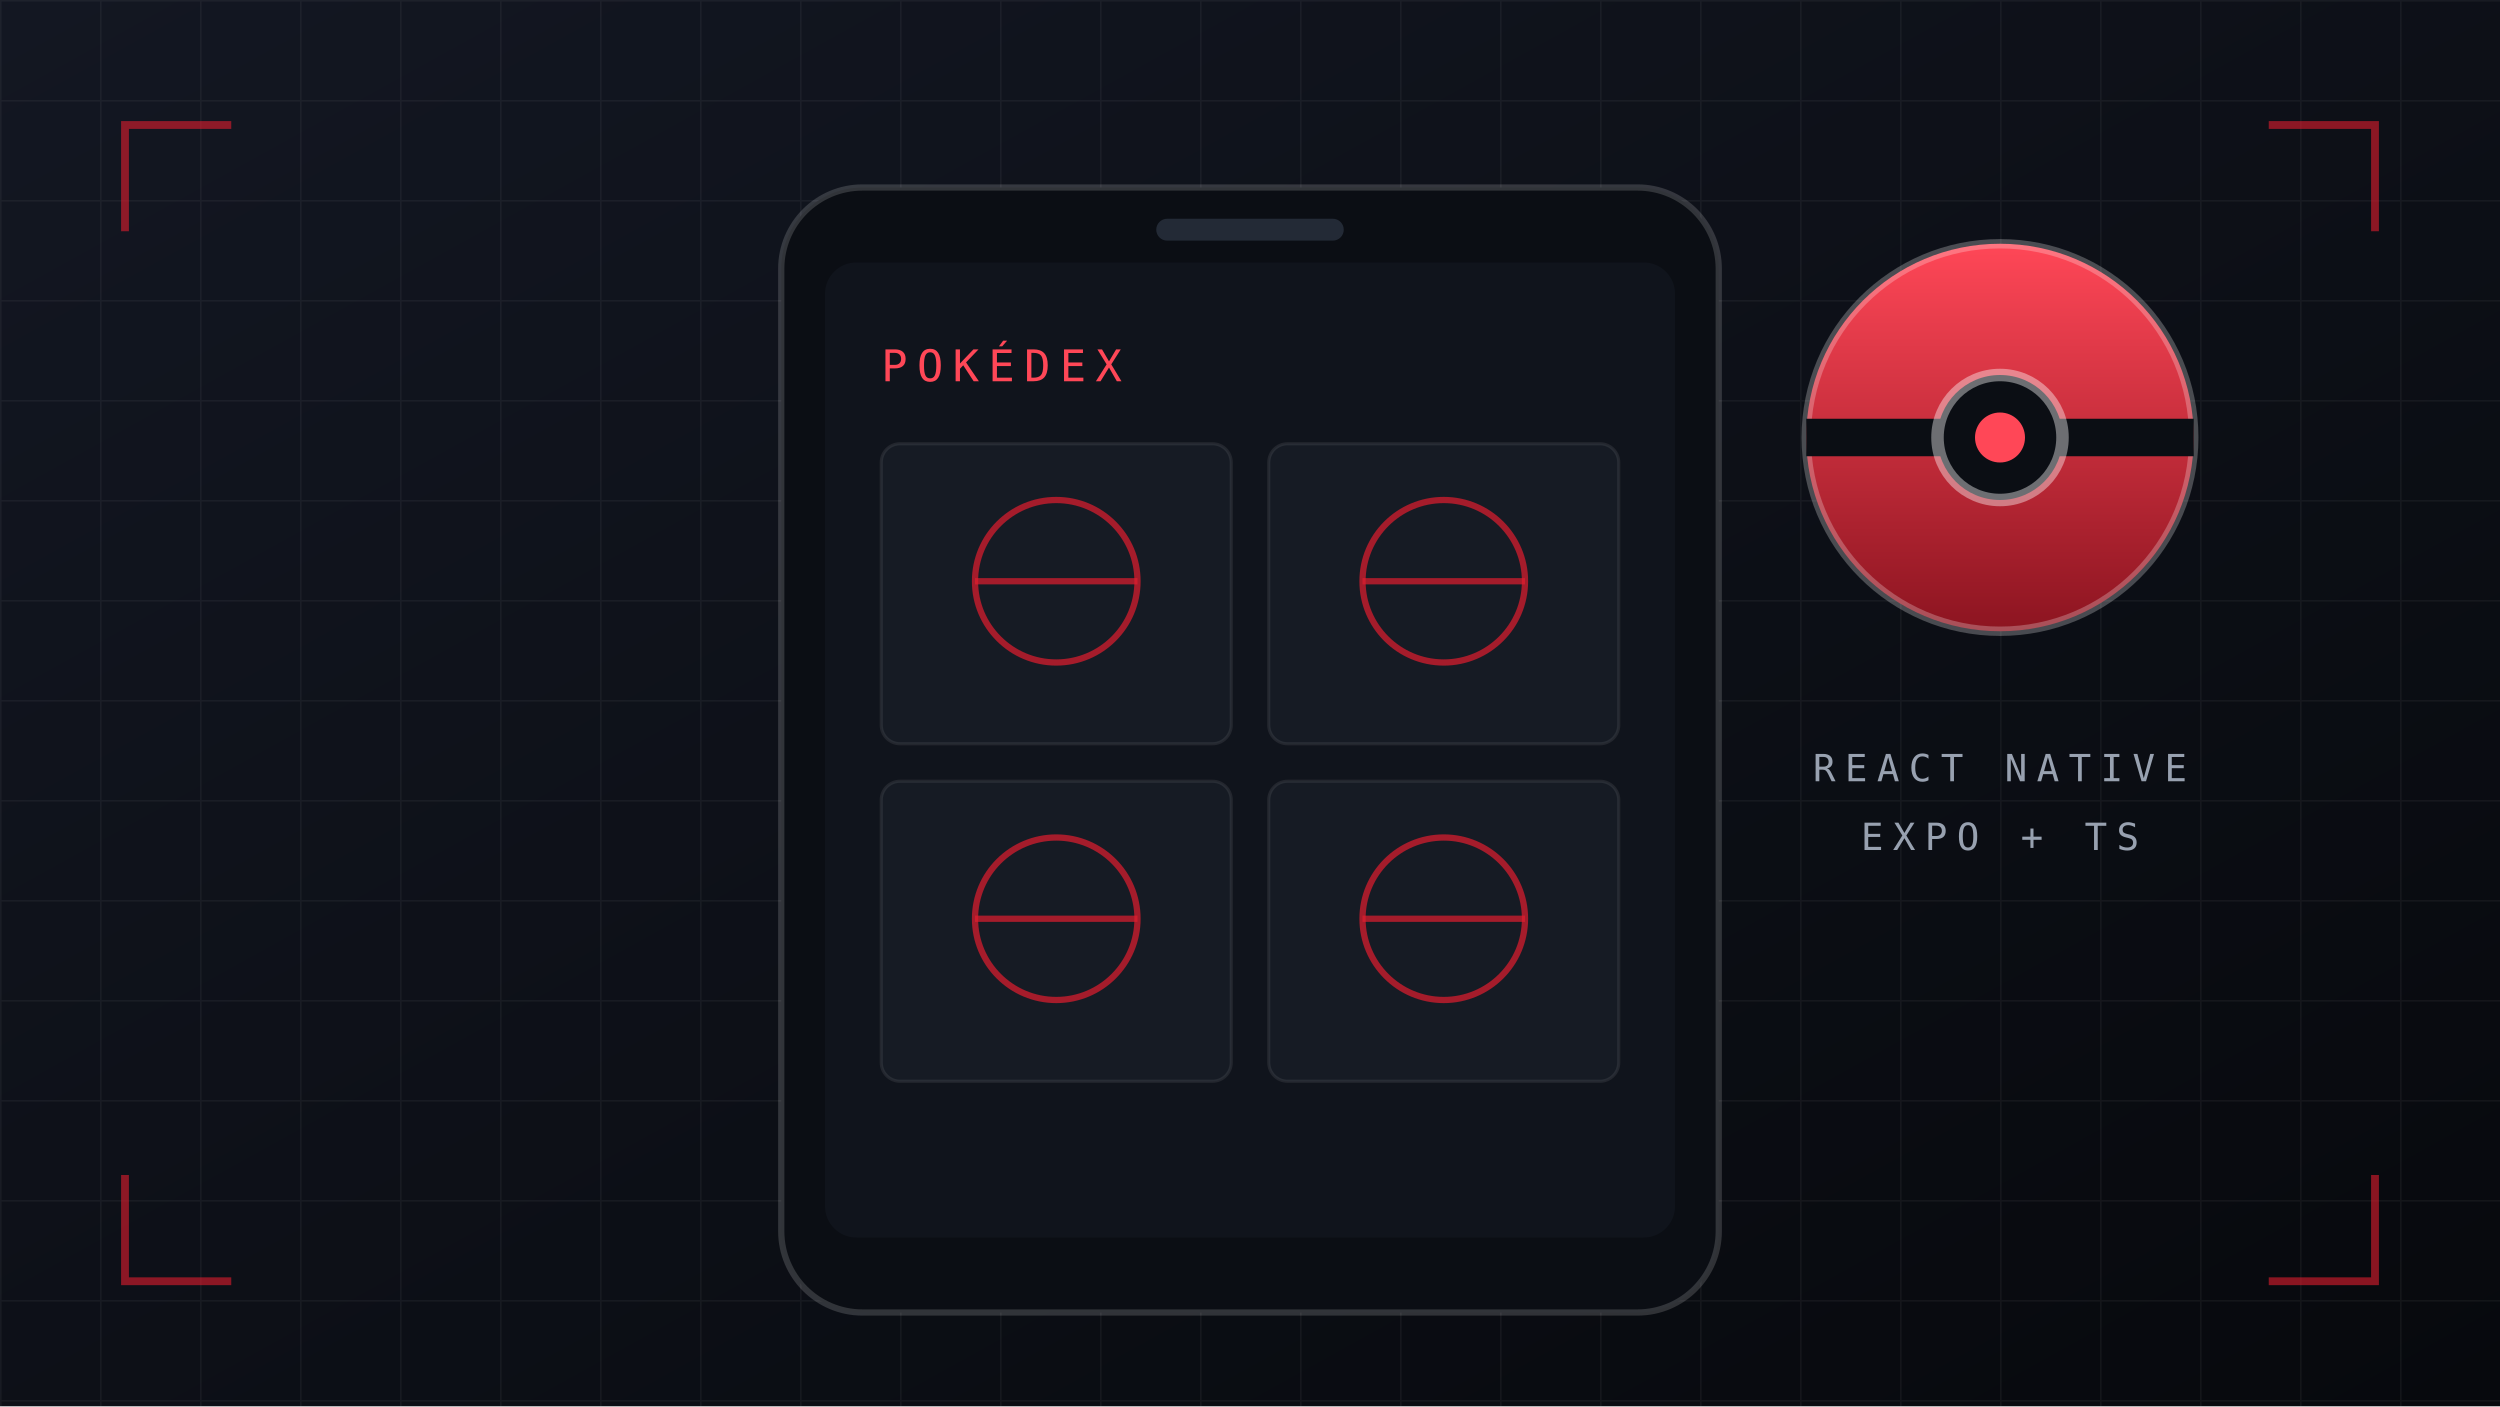
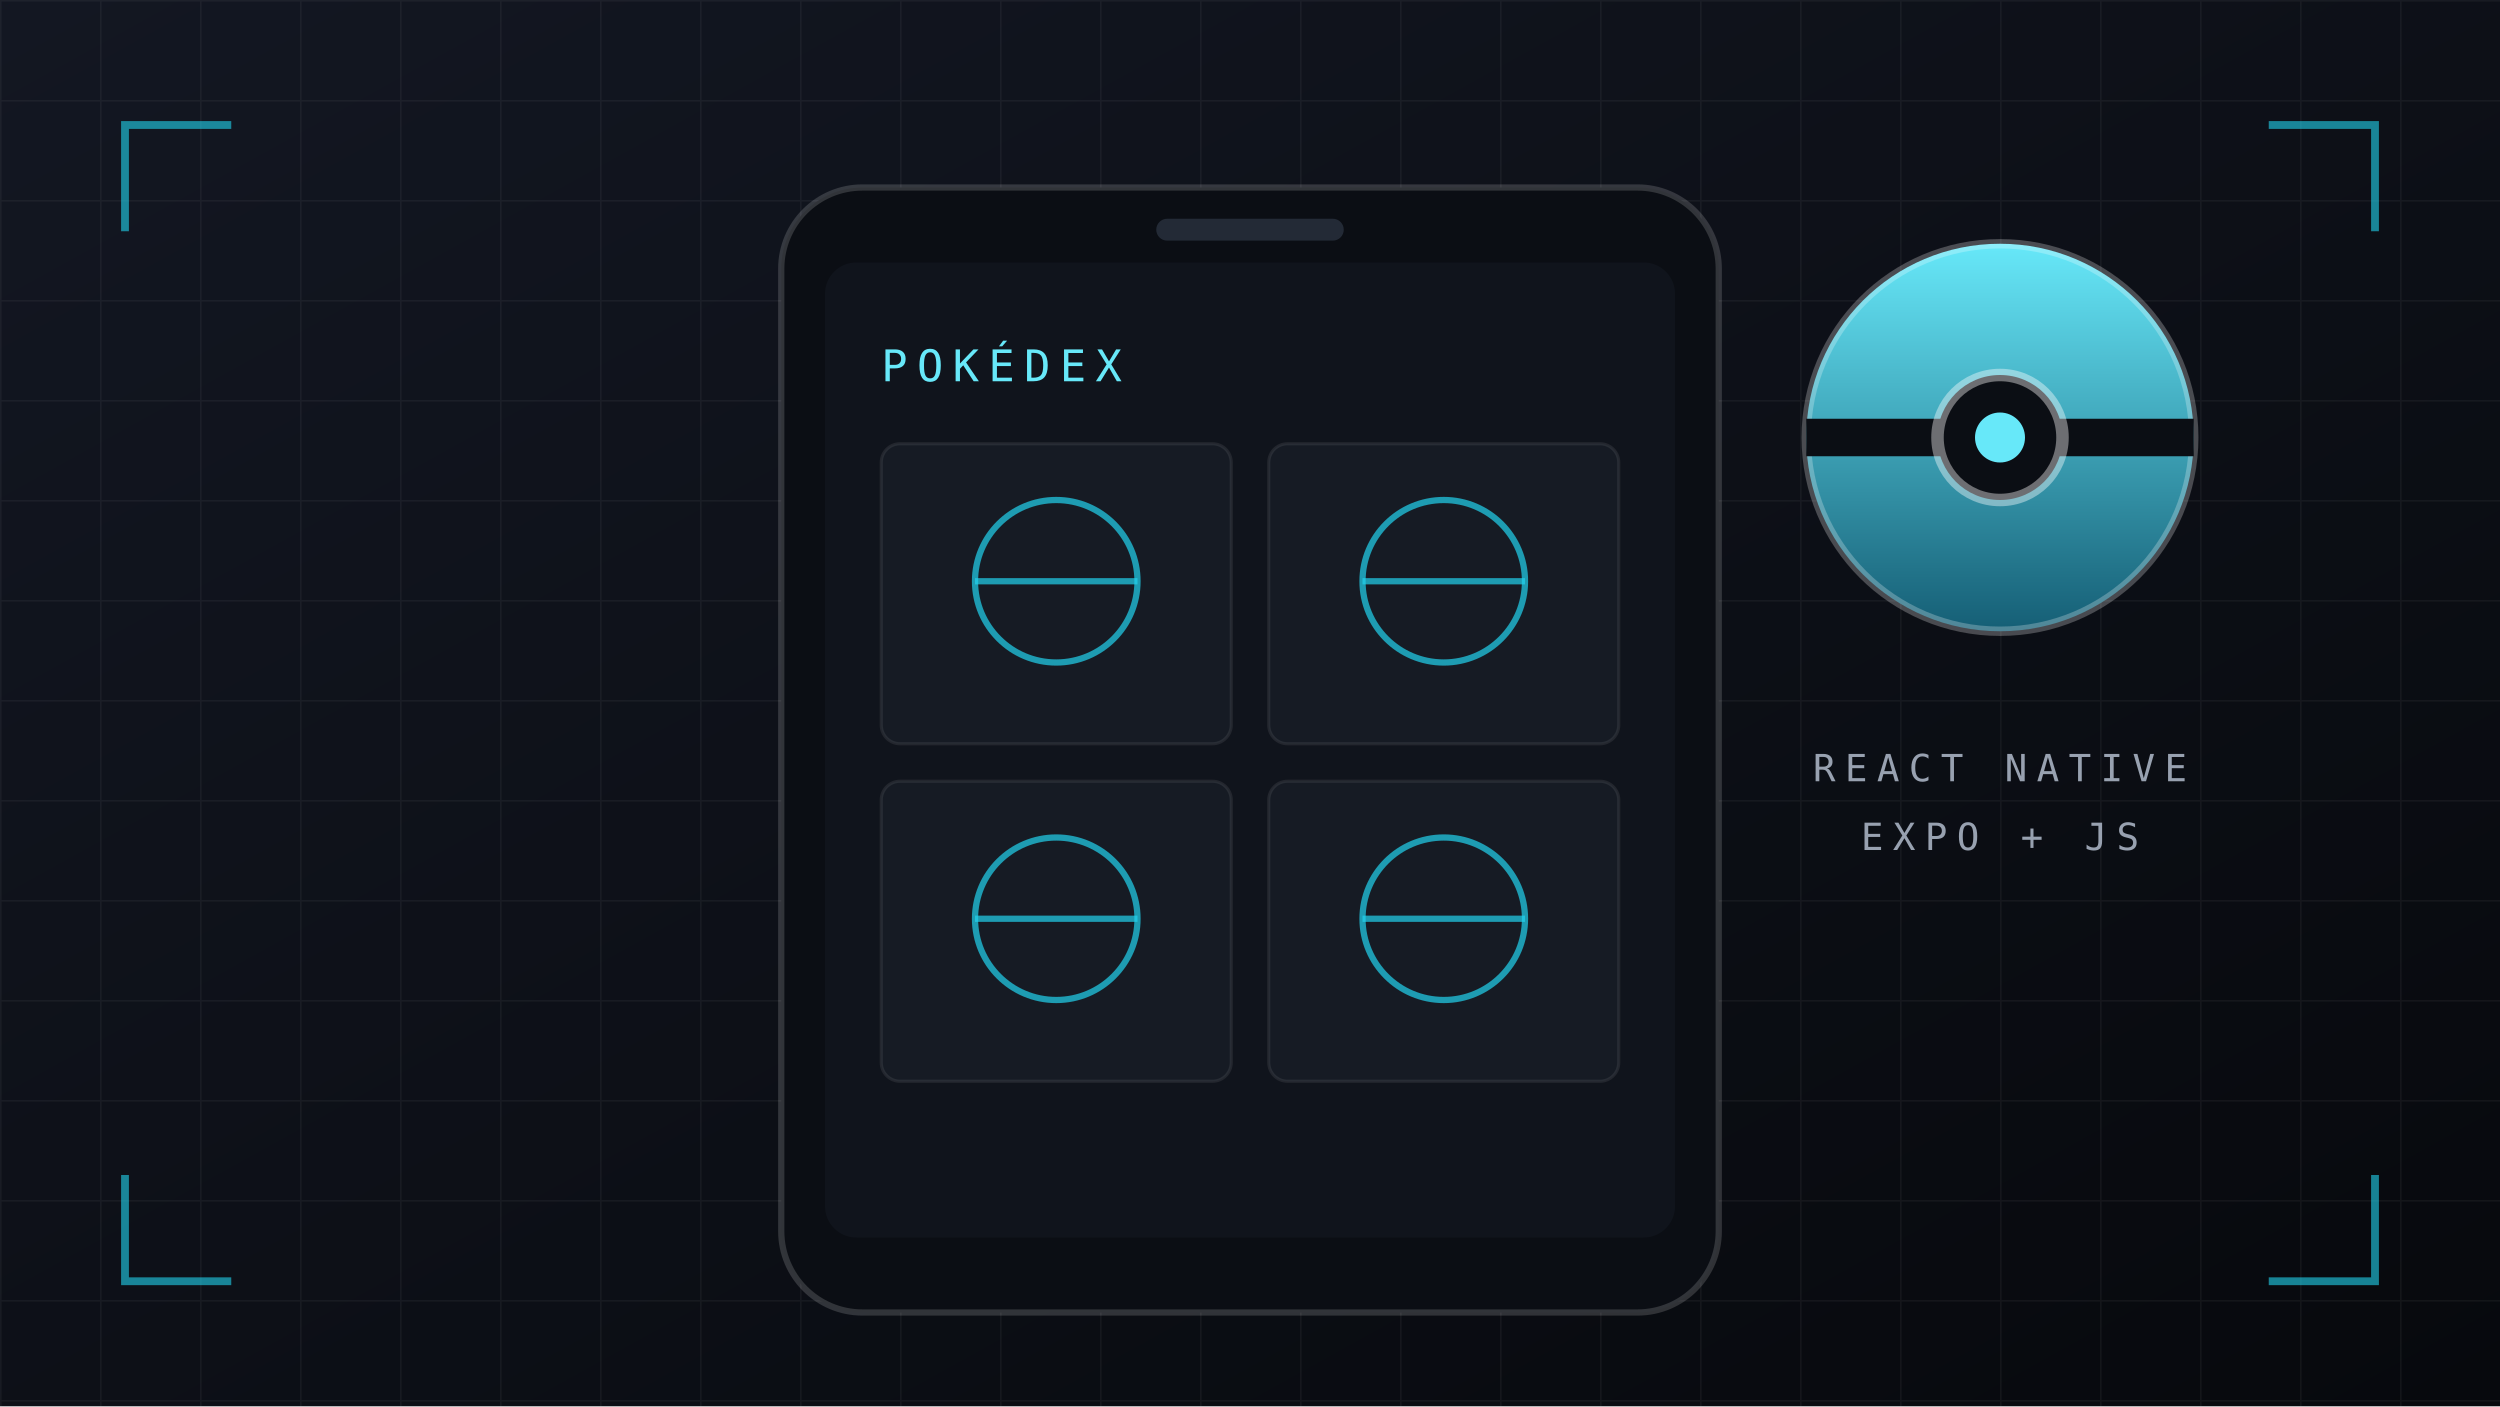
<svg xmlns="http://www.w3.org/2000/svg" width="800" height="450" viewBox="0 0 800 450">
  <defs>
    <linearGradient id="bg" x1="0" y1="0" x2="1" y2="1">
      <stop offset="0" stop-color="#131722" />
      <stop offset="1" stop-color="#07090d" />
    </linearGradient>
    <linearGradient id="ball" x1="0" y1="0" x2="0" y2="1">
-       <stop offset="0" stop-color="#ff4757" />
-       <stop offset="1" stop-color="#8c1420" />
+       <stop offset="0" stop-color="#67e8f9" />
+       <stop offset="1" stop-color="#155e75" />
    </linearGradient>
    <pattern id="grid" width="32" height="32" patternUnits="userSpaceOnUse">
      <path d="M32 0H0V32" fill="none" stroke="#ffffff" stroke-opacity="0.05" />
    </pattern>
  </defs>
  <rect width="800" height="450" fill="url(#bg)" />
  <rect width="800" height="450" fill="url(#grid)" />
  <g transform="translate(250 60)">
    <rect width="300" height="360" rx="26" fill="#0b0e14" stroke="#ffffff" stroke-opacity="0.16" stroke-width="2" />
    <rect x="14" y="24" width="272" height="312" rx="10" fill="#10141c" />
    <rect x="120" y="10" width="60" height="7" rx="3.5" fill="#232a36" />
-     <text x="32" y="62" font-family="Consolas, monospace" font-size="14" fill="#ff4757" letter-spacing="3">POKÉDEX</text>
+     <text x="32" y="62" font-family="Consolas, monospace" font-size="14" fill="#67e8f9" letter-spacing="3">POKÉDEX</text>
    <g>
      <rect x="32" y="82" width="112" height="96" rx="6" fill="#161b24" stroke="#ffffff" stroke-opacity="0.08" />
      <rect x="156" y="82" width="112" height="96" rx="6" fill="#161b24" stroke="#ffffff" stroke-opacity="0.08" />
      <rect x="32" y="190" width="112" height="96" rx="6" fill="#161b24" stroke="#ffffff" stroke-opacity="0.08" />
      <rect x="156" y="190" width="112" height="96" rx="6" fill="#161b24" stroke="#ffffff" stroke-opacity="0.08" />
    </g>
-     <g fill="none" stroke="#e11d2e" stroke-opacity="0.7" stroke-width="2">
+     <g fill="none" stroke="#22d3ee" stroke-opacity="0.7" stroke-width="2">
      <circle cx="88" cy="126" r="26" />
      <circle cx="212" cy="126" r="26" />
      <circle cx="88" cy="234" r="26" />
      <circle cx="212" cy="234" r="26" />
      <path d="M62 126h52M186 126h52M62 234h52M186 234h52" />
    </g>
  </g>
  <g transform="translate(640 140)">
    <circle r="62" fill="url(#ball)" stroke="#ffffff" stroke-opacity="0.25" stroke-width="3" />
    <path d="M-62 0h124" stroke="#0b0e14" stroke-width="12" />
    <circle r="20" fill="#0b0e14" stroke="#ffffff" stroke-opacity="0.4" stroke-width="4" />
-     <circle r="8" fill="#ff4757" />
+     <circle r="8" fill="#67e8f9" />
  </g>
  <text x="640" y="250" font-family="Consolas, monospace" font-size="12" fill="#98a1b0" letter-spacing="3" text-anchor="middle">REACT NATIVE</text>
-   <text x="640" y="272" font-family="Consolas, monospace" font-size="12" fill="#98a1b0" letter-spacing="3" text-anchor="middle">EXPO + TS</text>
-   <g fill="none" stroke="#e11d2e" stroke-opacity="0.6" stroke-width="2.5">
+   <text x="640" y="272" font-family="Consolas, monospace" font-size="12" fill="#98a1b0" letter-spacing="3" text-anchor="middle">EXPO + JS</text>
+   <g fill="none" stroke="#22d3ee" stroke-opacity="0.6" stroke-width="2.5">
    <path d="M40 74V40h34" />
    <path d="M726 40h34v34" />
    <path d="M760 376v34h-34" />
    <path d="M74 410H40v-34" />
  </g>
</svg>
